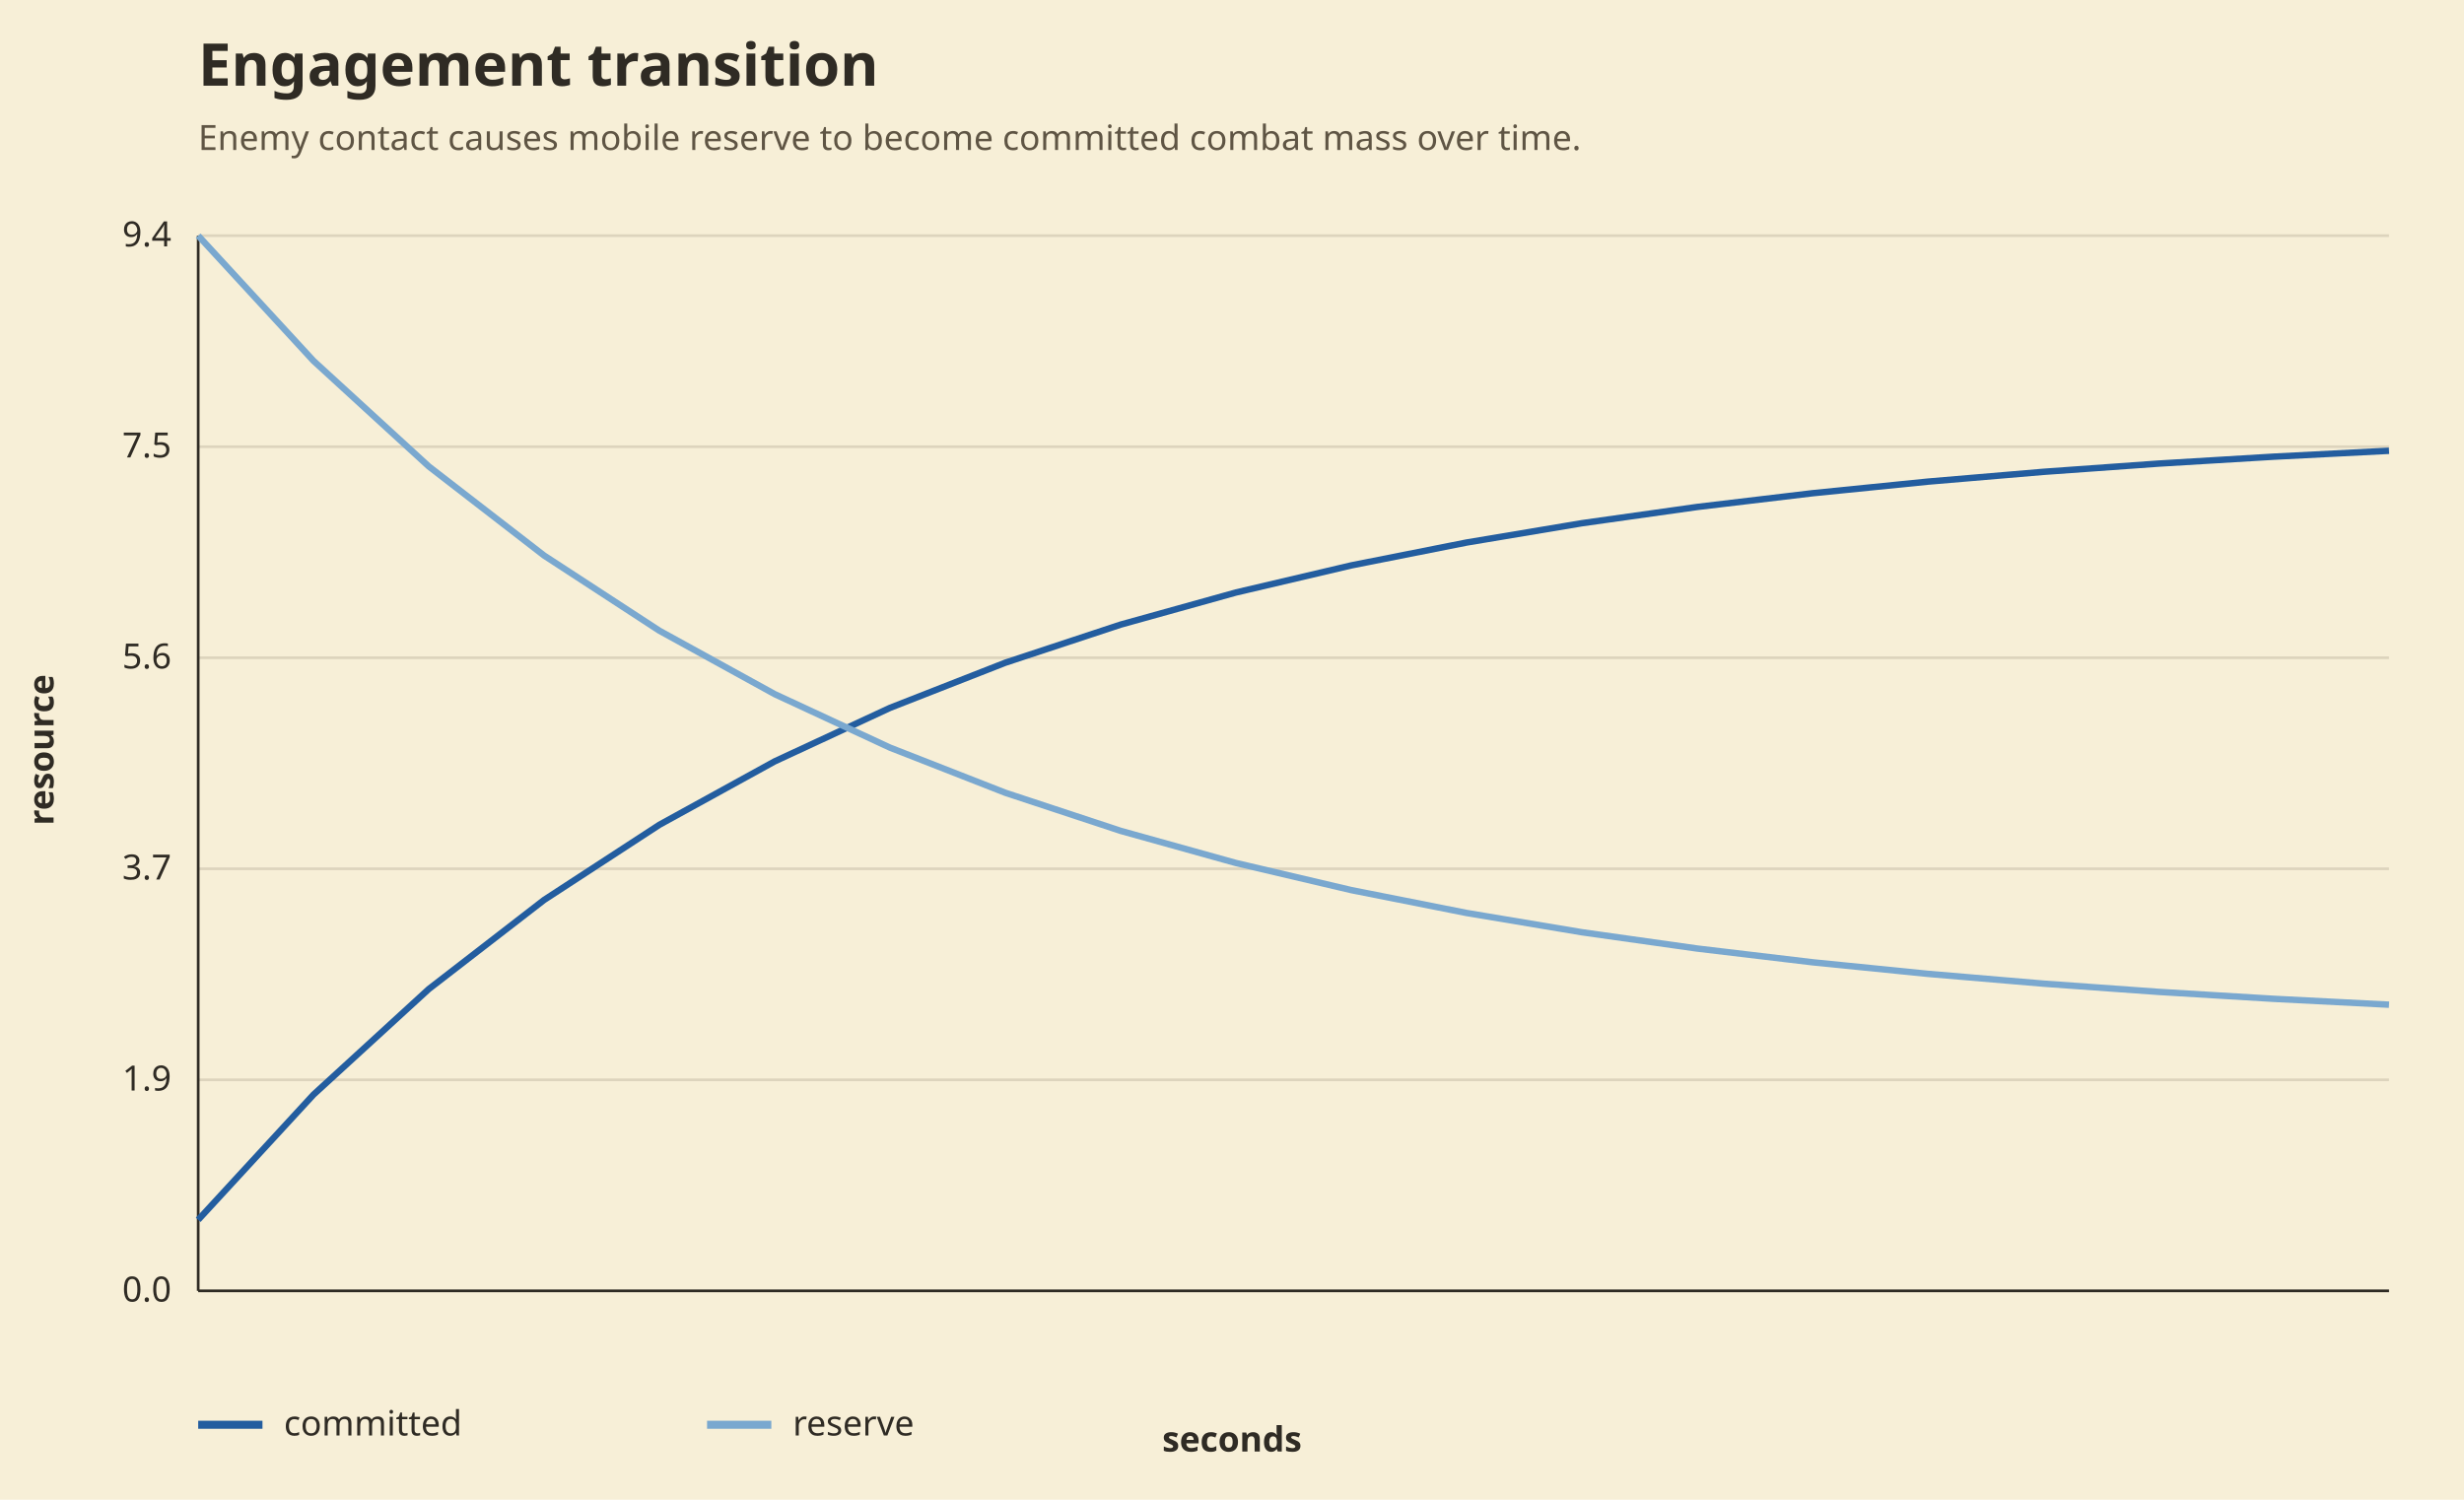
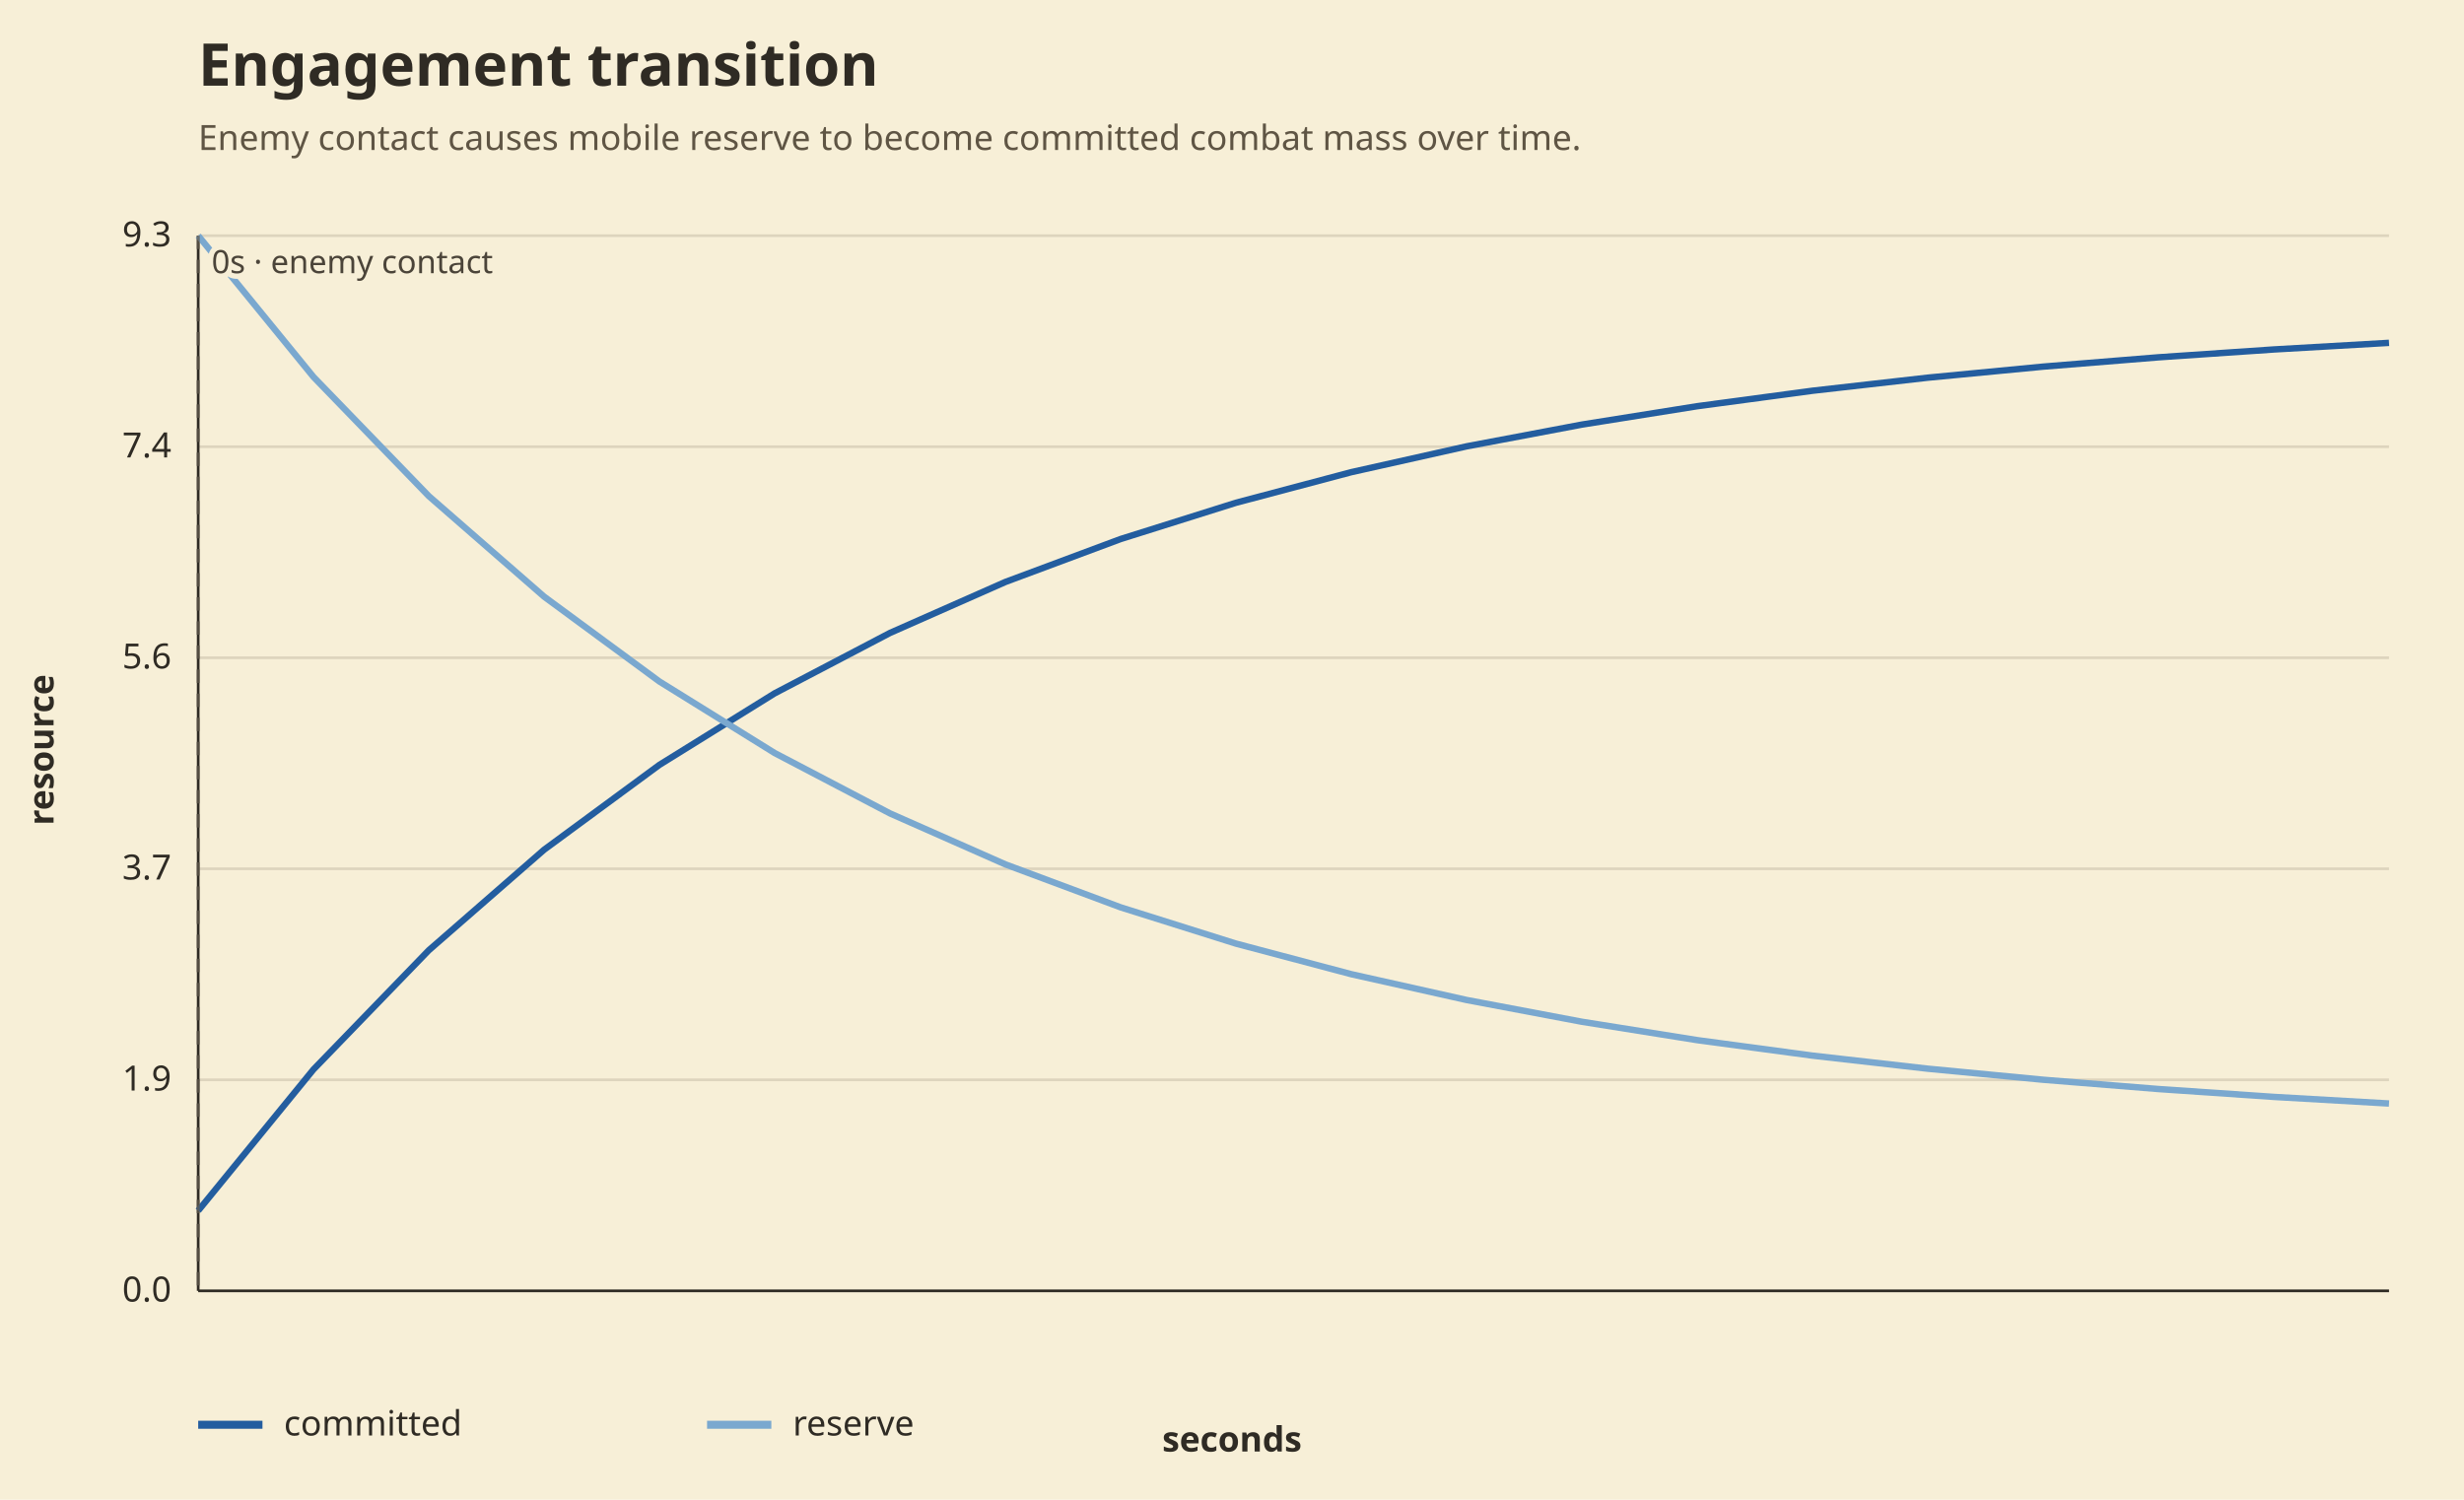
<svg xmlns="http://www.w3.org/2000/svg" width="920" height="560" viewBox="0 0 920 560">
  <rect width="100%" height="100%" fill="#f7efd7" />
  <style>text{font:13px ui-sans-serif,system-ui,sans-serif;fill:#2f2b24}.title{font-size:22px;font-weight:700}.desc{font-size:13px;fill:#5f5544}.axis{font-weight:700}</style>
  <text class="title" x="74" y="32">Engagement transition</text>
  <text class="desc" x="74" y="56">Enemy contact causes mobile reserve to become committed combat mass over time.</text>
  <line x1="74" y1="88" x2="892" y2="88" stroke="#ddd4bd" />
-   <text x="64" y="92" text-anchor="end">9.4</text>
+   <text x="64" y="92" text-anchor="end">9.3</text>
  <line x1="74" y1="166.8" x2="892" y2="166.8" stroke="#ddd4bd" />
-   <text x="64" y="170.8" text-anchor="end">7.5</text>
+   <text x="64" y="170.8" text-anchor="end">7.4</text>
  <line x1="74" y1="245.6" x2="892" y2="245.6" stroke="#ddd4bd" />
  <text x="64" y="249.6" text-anchor="end">5.6</text>
  <line x1="74" y1="324.4" x2="892" y2="324.4" stroke="#ddd4bd" />
  <text x="64" y="328.4" text-anchor="end">3.7</text>
  <line x1="74" y1="403.2" x2="892" y2="403.2" stroke="#ddd4bd" />
  <text x="64" y="407.2" text-anchor="end">1.9</text>
  <line x1="74" y1="482" x2="892" y2="482" stroke="#ddd4bd" />
  <text x="64" y="486" text-anchor="end">0.0</text>
  <line x1="74" y1="482" x2="892" y2="482" stroke="#2f2b24" />
  <line x1="74" y1="88" x2="74" y2="482" stroke="#2f2b24" />
  <text class="axis" x="460" y="542" text-anchor="middle">seconds</text>
  <text class="axis" x="20" y="280" transform="rotate(-90 20 280)" text-anchor="middle">resource</text>
-   <path d="M 74.00 455.48 L 117.05 408.73 L 160.11 369.30 L 203.16 336.03 L 246.21 307.97 L 289.26 284.29 L 332.32 264.31 L 375.37 247.45 L 418.42 233.23 L 461.47 221.24 L 504.53 211.12 L 547.58 202.58 L 590.63 195.37 L 633.68 189.30 L 676.74 184.17 L 719.79 179.84 L 762.84 176.19 L 805.89 173.11 L 848.95 170.52 L 892.00 168.32" fill="none" stroke="#235d9f" stroke-width="2.4" />
-   <path d="M 74.00 88.00 L 117.05 134.74 L 160.11 174.17 L 203.16 207.44 L 246.21 235.51 L 289.26 259.19 L 332.32 279.17 L 375.37 296.02 L 418.42 310.24 L 461.47 322.24 L 504.53 332.36 L 547.58 340.90 L 590.63 348.10 L 633.68 354.18 L 676.74 359.31 L 719.79 363.63 L 762.84 367.28 L 805.89 370.36 L 848.95 372.96 L 892.00 375.15" fill="none" stroke="#7aa8cf" stroke-width="2.4" />
+   <path d="M 74.00 452.07 L 117.05 399.32 L 160.11 354.82 L 203.16 317.28 L 246.21 285.60 L 289.26 258.88 L 332.32 236.33 L 375.37 217.31 L 418.42 201.27 L 461.47 187.73 L 504.53 176.31 L 547.58 166.67 L 590.63 158.54 L 633.68 151.68 L 676.74 145.90 L 719.79 141.02 L 762.84 136.90 L 805.89 133.42 L 848.95 130.49 L 892.00 128.02" fill="none" stroke="#235d9f" stroke-width="2.4" />
+   <path d="M 74.00 88.00 L 117.05 140.75 L 160.11 185.25 L 203.16 222.79 L 246.21 254.47 L 289.26 281.19 L 332.32 303.73 L 375.37 322.75 L 418.42 338.80 L 461.47 352.34 L 504.53 363.76 L 547.58 373.39 L 590.63 381.52 L 633.68 388.38 L 676.74 394.17 L 719.79 399.05 L 762.84 403.17 L 805.89 406.64 L 848.95 409.58 L 892.00 412.05" fill="none" stroke="#7aa8cf" stroke-width="2.4" />
  <g transform="translate(74, 532)">
    <line x1="0" y1="0" x2="24" y2="0" stroke="#235d9f" stroke-width="3" />
    <text x="32" y="4">committed</text>
  </g>
  <g transform="translate(264, 532)">
    <line x1="0" y1="0" x2="24" y2="0" stroke="#7aa8cf" stroke-width="3" />
    <text x="32" y="4">reserve</text>
  </g>
+   <g class="timeline-event">
+     <line x1="74.00" y1="88" x2="74.00" y2="482" stroke="#625a4e" stroke-width="1.2" stroke-dasharray="5 4" opacity="0.72" />
+     <text x="79.00" y="102" text-anchor="start" style="font:12px ui-sans-serif,system-ui,sans-serif;fill:#4b4439;paint-order:stroke;stroke:#f7efd7;stroke-width:4px;stroke-linejoin:round">0s · enemy contact</text>
+   </g>
</svg>
